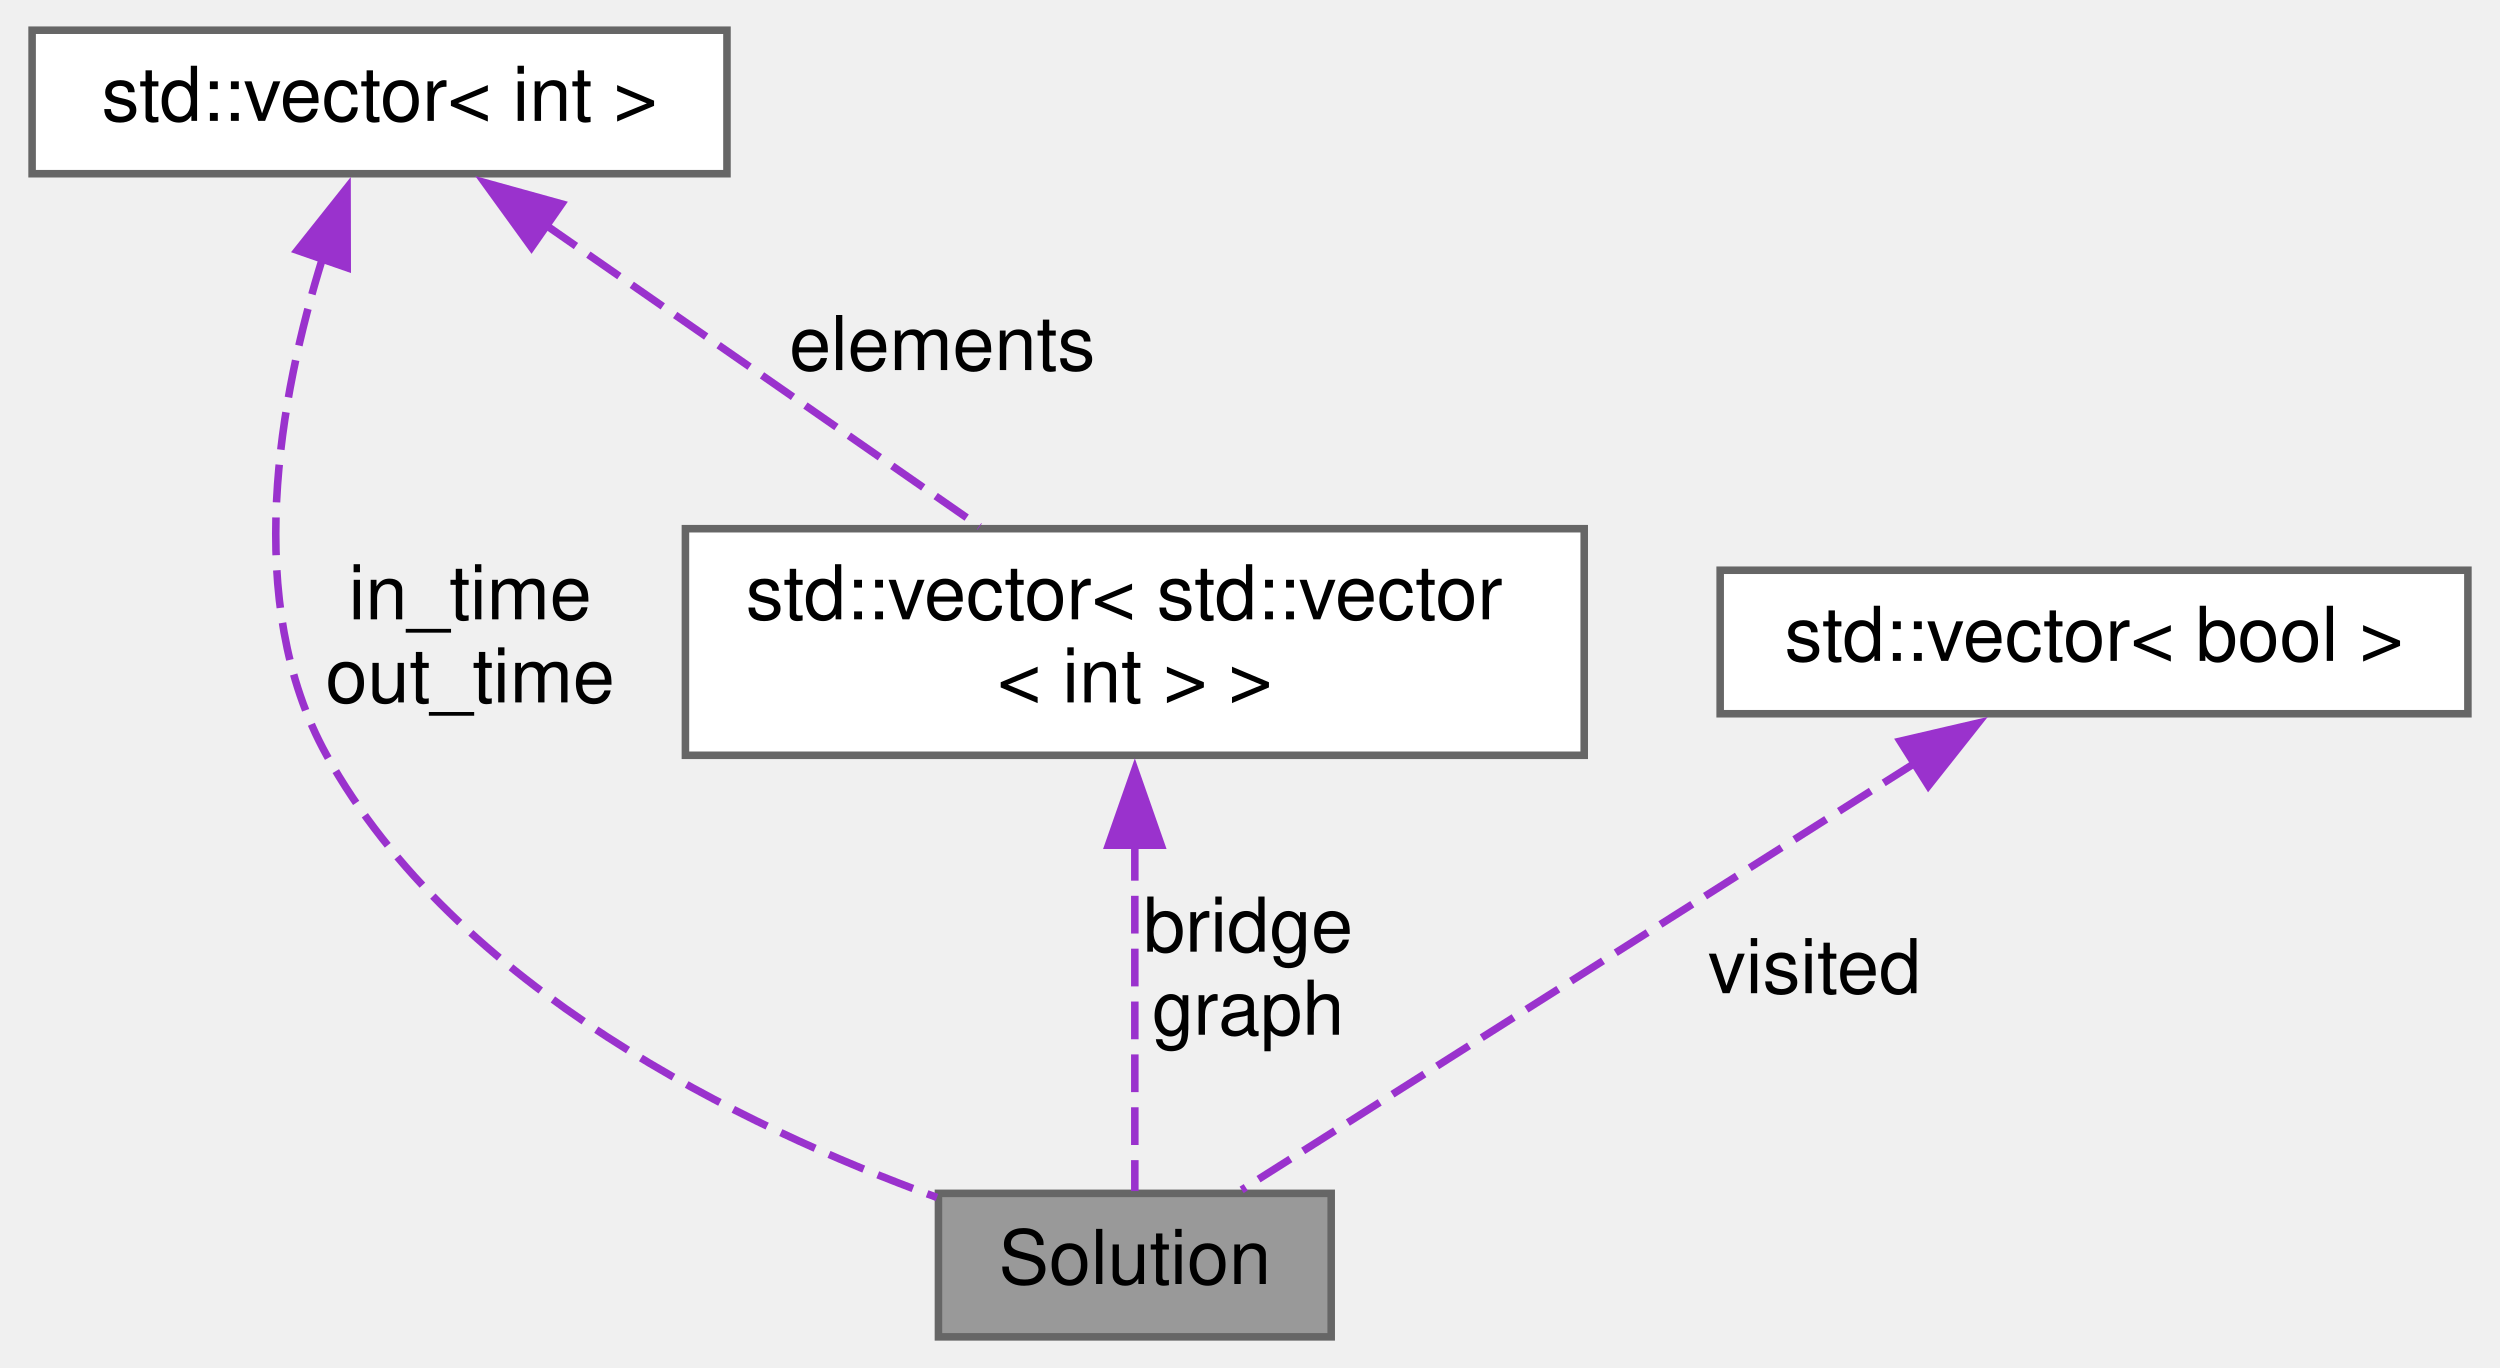
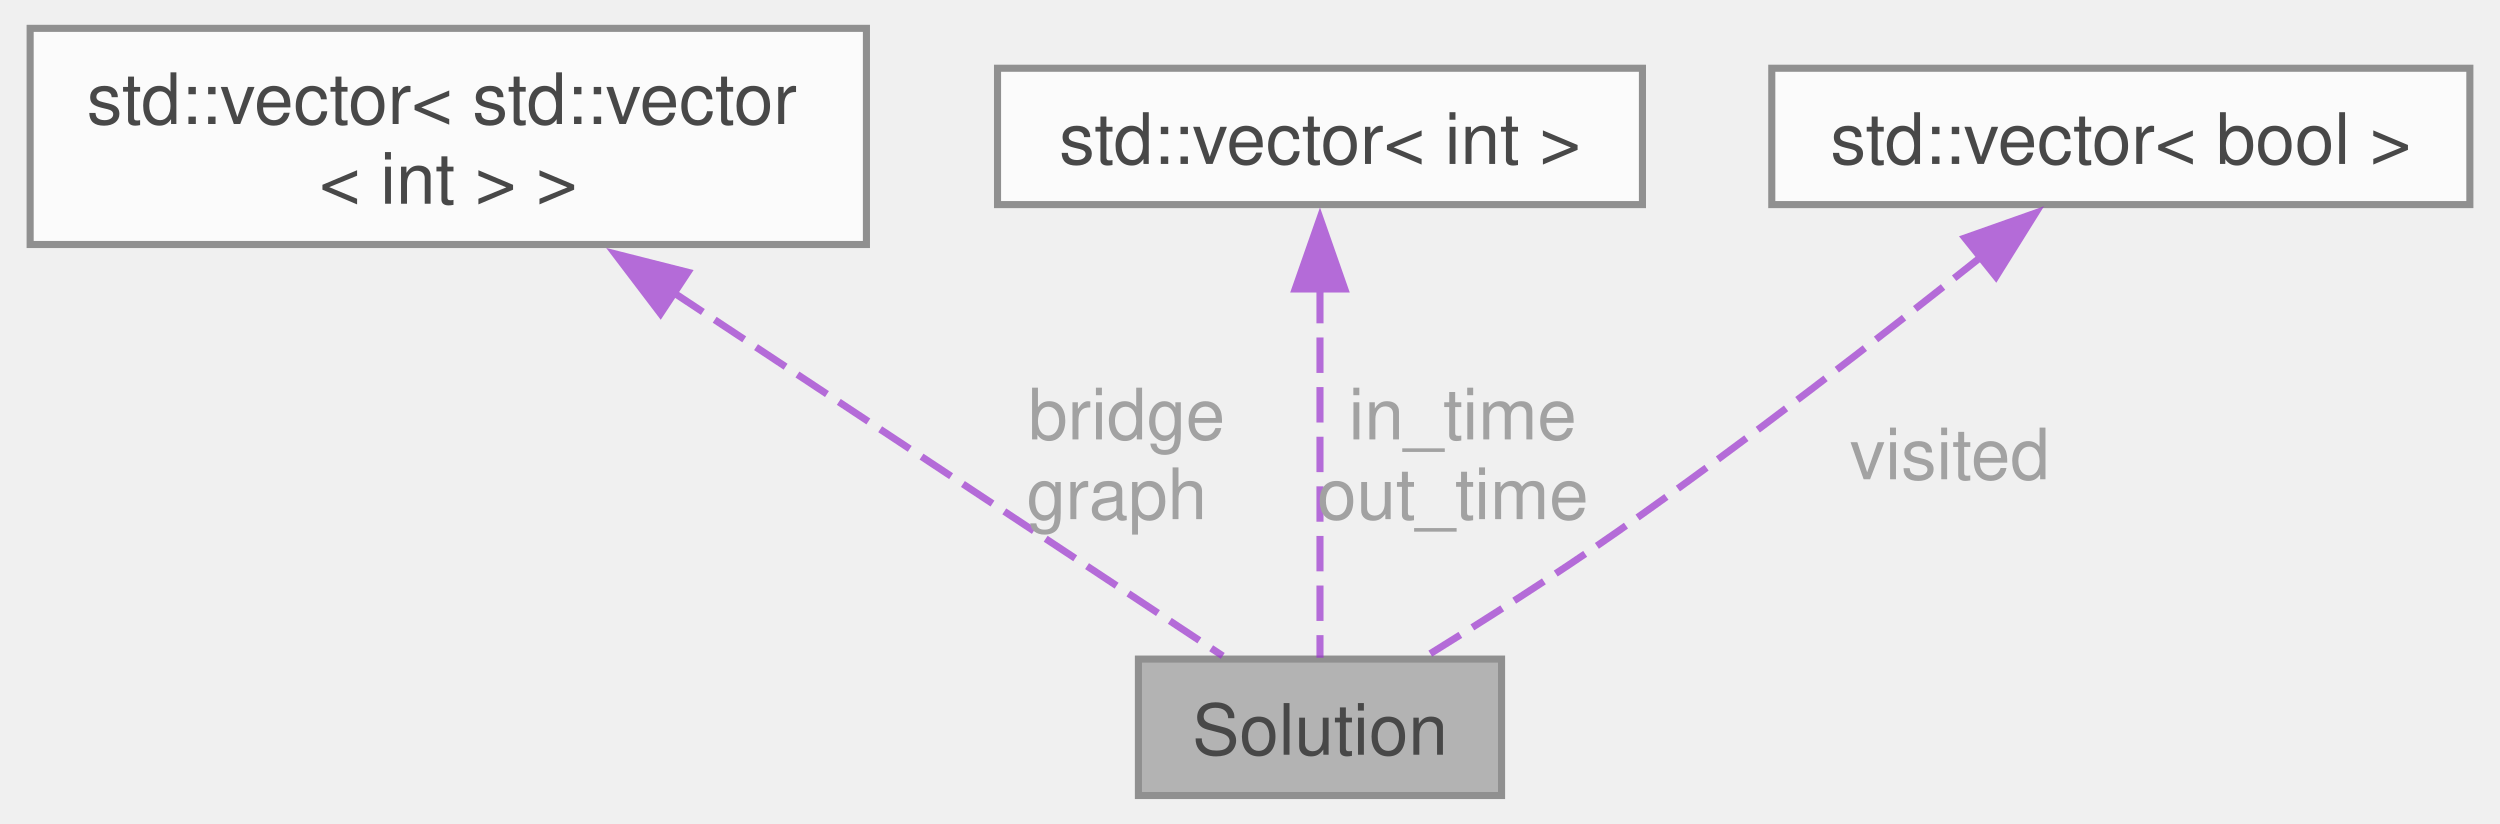
- <svg xmlns="http://www.w3.org/2000/svg" xmlns:xlink="http://www.w3.org/1999/xlink" width="331pt" height="181pt" viewBox="0.00 0.00 330.50 181.00">
-   <g id="graph0" class="graph" transform="scale(1 1) rotate(0) translate(4 177)">
-     <g id="node1" class="node">
-       <g id="a_node1">
-         <a xlink:title=" ">
-           <polygon fill="#999999" stroke="#666666" points="172,-19 120,-19 120,0 172,0 172,-19" />
-           <text text-anchor="middle" x="146" y="-7" font-family="Helvetica,sans-Serif" font-size="10.00">Solution</text>
-         </a>
+ <svg xmlns="http://www.w3.org/2000/svg" xmlns:xlink="http://www.w3.org/1999/xlink" width="352pt" height="116pt" viewBox="0.00 0.00 352.25 116.25">
+   <svg id="main" version="1.1" xml:space="preserve">
+     <style type="text/css">
+ .node, .edge {opacity: 0.7;}
+ .node.selected, .edge.selected {opacity: 1;}
+ .edge:hover path { stroke: red; }
+ .edge:hover polygon { stroke: red; fill: red; }
+ </style>
+     <svg id="graph" class="graph">
+       <g id="graph0" class="graph" transform="scale(1 1) rotate(0) translate(4 112.25)">
+         <g id="Node000001" class="node">
+           <g id="a_Node000001">
+             <a xlink:title=" ">
+               <polygon fill="#999999" stroke="#666666" points="207.62,-19.25 156.38,-19.25 156.38,0 207.62,0 207.62,-19.25" />
+               <text text-anchor="middle" x="182" y="-5.75" font-family="Helvetica,sans-Serif" font-size="10.00">Solution</text>
+             </a>
+           </g>
+         </g>
+         <g id="Node000002" class="node">
+           <g id="a_Node000002">
+             <a xlink:title=" ">
+               <polygon fill="white" stroke="#666666" points="118,-108.25 0,-108.25 0,-77.75 118,-77.75 118,-108.25" />
+               <text text-anchor="start" x="8" y="-94.75" font-family="Helvetica,sans-Serif" font-size="10.00">std::vector&lt; std::vector</text>
+               <text text-anchor="middle" x="59" y="-83.5" font-family="Helvetica,sans-Serif" font-size="10.00">&lt; int &gt; &gt;</text>
+             </a>
+           </g>
+         </g>
+         <g id="edge1_Node000001_Node000002" class="edge">
+           <g id="a_edge1_Node000001_Node000002">
+             <a xlink:title=" ">
+               <path fill="none" stroke="#9a32cd" stroke-dasharray="5,2" d="M90.75,-70.99C115.86,-54.38 149.67,-32.02 168.28,-19.7" />
+               <polygon fill="#9a32cd" stroke="#9a32cd" points="88.95,-67.99 82.54,-76.43 92.81,-73.83 88.95,-67.99" />
+             </a>
+           </g>
+           <text text-anchor="middle" x="153.33" y="-50.25" font-family="Helvetica,sans-Serif" font-size="10.00" fill="grey"> bridge</text>
+           <text text-anchor="middle" x="153.33" y="-39" font-family="Helvetica,sans-Serif" font-size="10.00" fill="grey">graph</text>
+         </g>
+         <g id="Node000003" class="node">
+           <g id="a_Node000003">
+             <a xlink:title=" ">
+               <polygon fill="white" stroke="#666666" points="227.5,-102.62 136.5,-102.62 136.5,-83.38 227.5,-83.38 227.5,-102.62" />
+               <text text-anchor="middle" x="182" y="-89.12" font-family="Helvetica,sans-Serif" font-size="10.00">std::vector&lt; int &gt;</text>
+             </a>
+           </g>
+         </g>
+         <g id="edge2_Node000001_Node000003" class="edge">
+           <g id="a_edge2_Node000001_Node000003">
+             <a xlink:title=" ">
+               <path fill="none" stroke="#9a32cd" stroke-dasharray="5,2" d="M182,-71.63C182,-54.85 182,-31.85 182,-19.44" />
+               <polygon fill="#9a32cd" stroke="#9a32cd" points="178.5,-71.47 182,-81.47 185.5,-71.47 178.5,-71.47" />
+             </a>
+           </g>
+           <text text-anchor="middle" x="200.75" y="-50.25" font-family="Helvetica,sans-Serif" font-size="10.00" fill="grey"> in_time</text>
+           <text text-anchor="middle" x="200.75" y="-39" font-family="Helvetica,sans-Serif" font-size="10.00" fill="grey">out_time</text>
+         </g>
+         <g id="Node000004" class="node">
+           <g id="a_Node000004">
+             <a xlink:title=" ">
+               <polygon fill="white" stroke="#666666" points="344.25,-102.62 245.75,-102.62 245.75,-83.38 344.25,-83.38 344.25,-102.62" />
+               <text text-anchor="middle" x="295" y="-89.12" font-family="Helvetica,sans-Serif" font-size="10.00">std::vector&lt; bool &gt;</text>
+             </a>
+           </g>
+         </g>
+         <g id="edge3_Node000001_Node000004" class="edge">
+           <g id="a_edge3_Node000001_Node000004">
+             <a xlink:title=" ">
+               <path fill="none" stroke="#9a32cd" stroke-dasharray="5,2" d="M275.4,-76.1C261.34,-64.9 241.82,-49.73 224,-37.25 215.23,-31.11 205.1,-24.67 196.99,-19.66" />
+               <polygon fill="#9a32cd" stroke="#9a32cd" points="273,-78.67 282.99,-82.2 277.38,-73.21 273,-78.67" />
+             </a>
+           </g>
+           <text text-anchor="middle" x="269.48" y="-44.62" font-family="Helvetica,sans-Serif" font-size="10.00" fill="grey"> visited</text>
+         </g>
      </g>
-     </g>
-     <g id="node2" class="node">
-       <g id="a_node2">
-         <a target="_blank" xlink:href="http://en.cppreference.com/w/cpp/container/vector.html" xlink:title=" ">
-           <polygon fill="white" stroke="#666666" points="205.5,-107 86.5,-107 86.5,-77 205.5,-77 205.5,-107" />
-           <text text-anchor="start" x="94.5" y="-95" font-family="Helvetica,sans-Serif" font-size="10.00">std::vector&lt; std::vector</text>
-           <text text-anchor="middle" x="146" y="-84" font-family="Helvetica,sans-Serif" font-size="10.00">&lt; int &gt; &gt;</text>
-         </a>
-       </g>
-     </g>
-     <g id="edge1" class="edge">
-       <path fill="none" stroke="#9a32cd" stroke-dasharray="5,2" d="M146,-65.4C146,-49.59 146,-30.29 146,-19.3" />
-       <polygon fill="#9a32cd" stroke="#9a32cd" points="142.5,-65.09 146,-75.09 149.5,-65.09 142.5,-65.09" />
-       <text text-anchor="middle" x="161" y="-51" font-family="Helvetica,sans-Serif" font-size="10.00"> bridge</text>
-       <text text-anchor="middle" x="161" y="-40" font-family="Helvetica,sans-Serif" font-size="10.00">graph</text>
-     </g>
-     <g id="node3" class="node">
-       <g id="a_node3">
-         <a target="_blank" xlink:href="http://en.cppreference.com/w/cpp/container/vector.html" xlink:title=" ">
-           <polygon fill="white" stroke="#666666" points="92,-173 0,-173 0,-154 92,-154 92,-173" />
-           <text text-anchor="middle" x="46" y="-161" font-family="Helvetica,sans-Serif" font-size="10.00">std::vector&lt; int &gt;</text>
-         </a>
-       </g>
-     </g>
-     <g id="edge3" class="edge">
-       <path fill="none" stroke="#9a32cd" stroke-dasharray="5,2" d="M38.46,-142.83C32.78,-124.59 27.72,-97.3 39,-77 56.11,-46.22 94.02,-27.85 119.8,-18.46" />
-       <polygon fill="#9a32cd" stroke="#9a32cd" points="35.11,-143.85 41.7,-152.14 41.72,-141.55 35.11,-143.85" />
-       <text text-anchor="middle" x="58" y="-95" font-family="Helvetica,sans-Serif" font-size="10.00"> in_time</text>
-       <text text-anchor="middle" x="58" y="-84" font-family="Helvetica,sans-Serif" font-size="10.00">out_time</text>
-     </g>
-     <g id="edge2" class="edge">
-       <path fill="none" stroke="#9a32cd" stroke-dasharray="5,2" d="M67.9,-147.28C85.03,-135.37 108.69,-118.93 125.46,-107.27" />
-       <polygon fill="#9a32cd" stroke="#9a32cd" points="66.12,-144.25 59.91,-152.83 70.12,-150 66.12,-144.25" />
-       <text text-anchor="middle" x="120.5" y="-128" font-family="Helvetica,sans-Serif" font-size="10.00"> elements</text>
-     </g>
-     <g id="node4" class="node">
-       <g id="a_node4">
-         <a target="_blank" xlink:href="http://en.cppreference.com/w/cpp/container/vector.html" xlink:title=" ">
-           <polygon fill="white" stroke="#666666" points="322.5,-101.5 223.5,-101.5 223.5,-82.5 322.5,-82.5 322.5,-101.5" />
-           <text text-anchor="middle" x="273" y="-89.5" font-family="Helvetica,sans-Serif" font-size="10.00">std::vector&lt; bool &gt;</text>
-         </a>
-       </g>
-     </g>
-     <g id="edge4" class="edge">
-       <path fill="none" stroke="#9a32cd" stroke-dasharray="5,2" d="M249.37,-76.02C223.16,-59.41 181.73,-33.15 160.14,-19.46" />
-       <polygon fill="#9a32cd" stroke="#9a32cd" points="247.33,-78.87 257.65,-81.27 251.07,-72.96 247.33,-78.87" />
-       <text text-anchor="middle" x="236" y="-45.5" font-family="Helvetica,sans-Serif" font-size="10.00"> visited</text>
-     </g>
-   </g>
+     </svg>
+   </svg>
+   <style type="text/css">
+ 
+ [data-mouse-over-selected='false'] { opacity: 0.7; }
+ [data-mouse-over-selected='true']  { opacity: 1.0; }
+ 
+ </style>
</svg>
